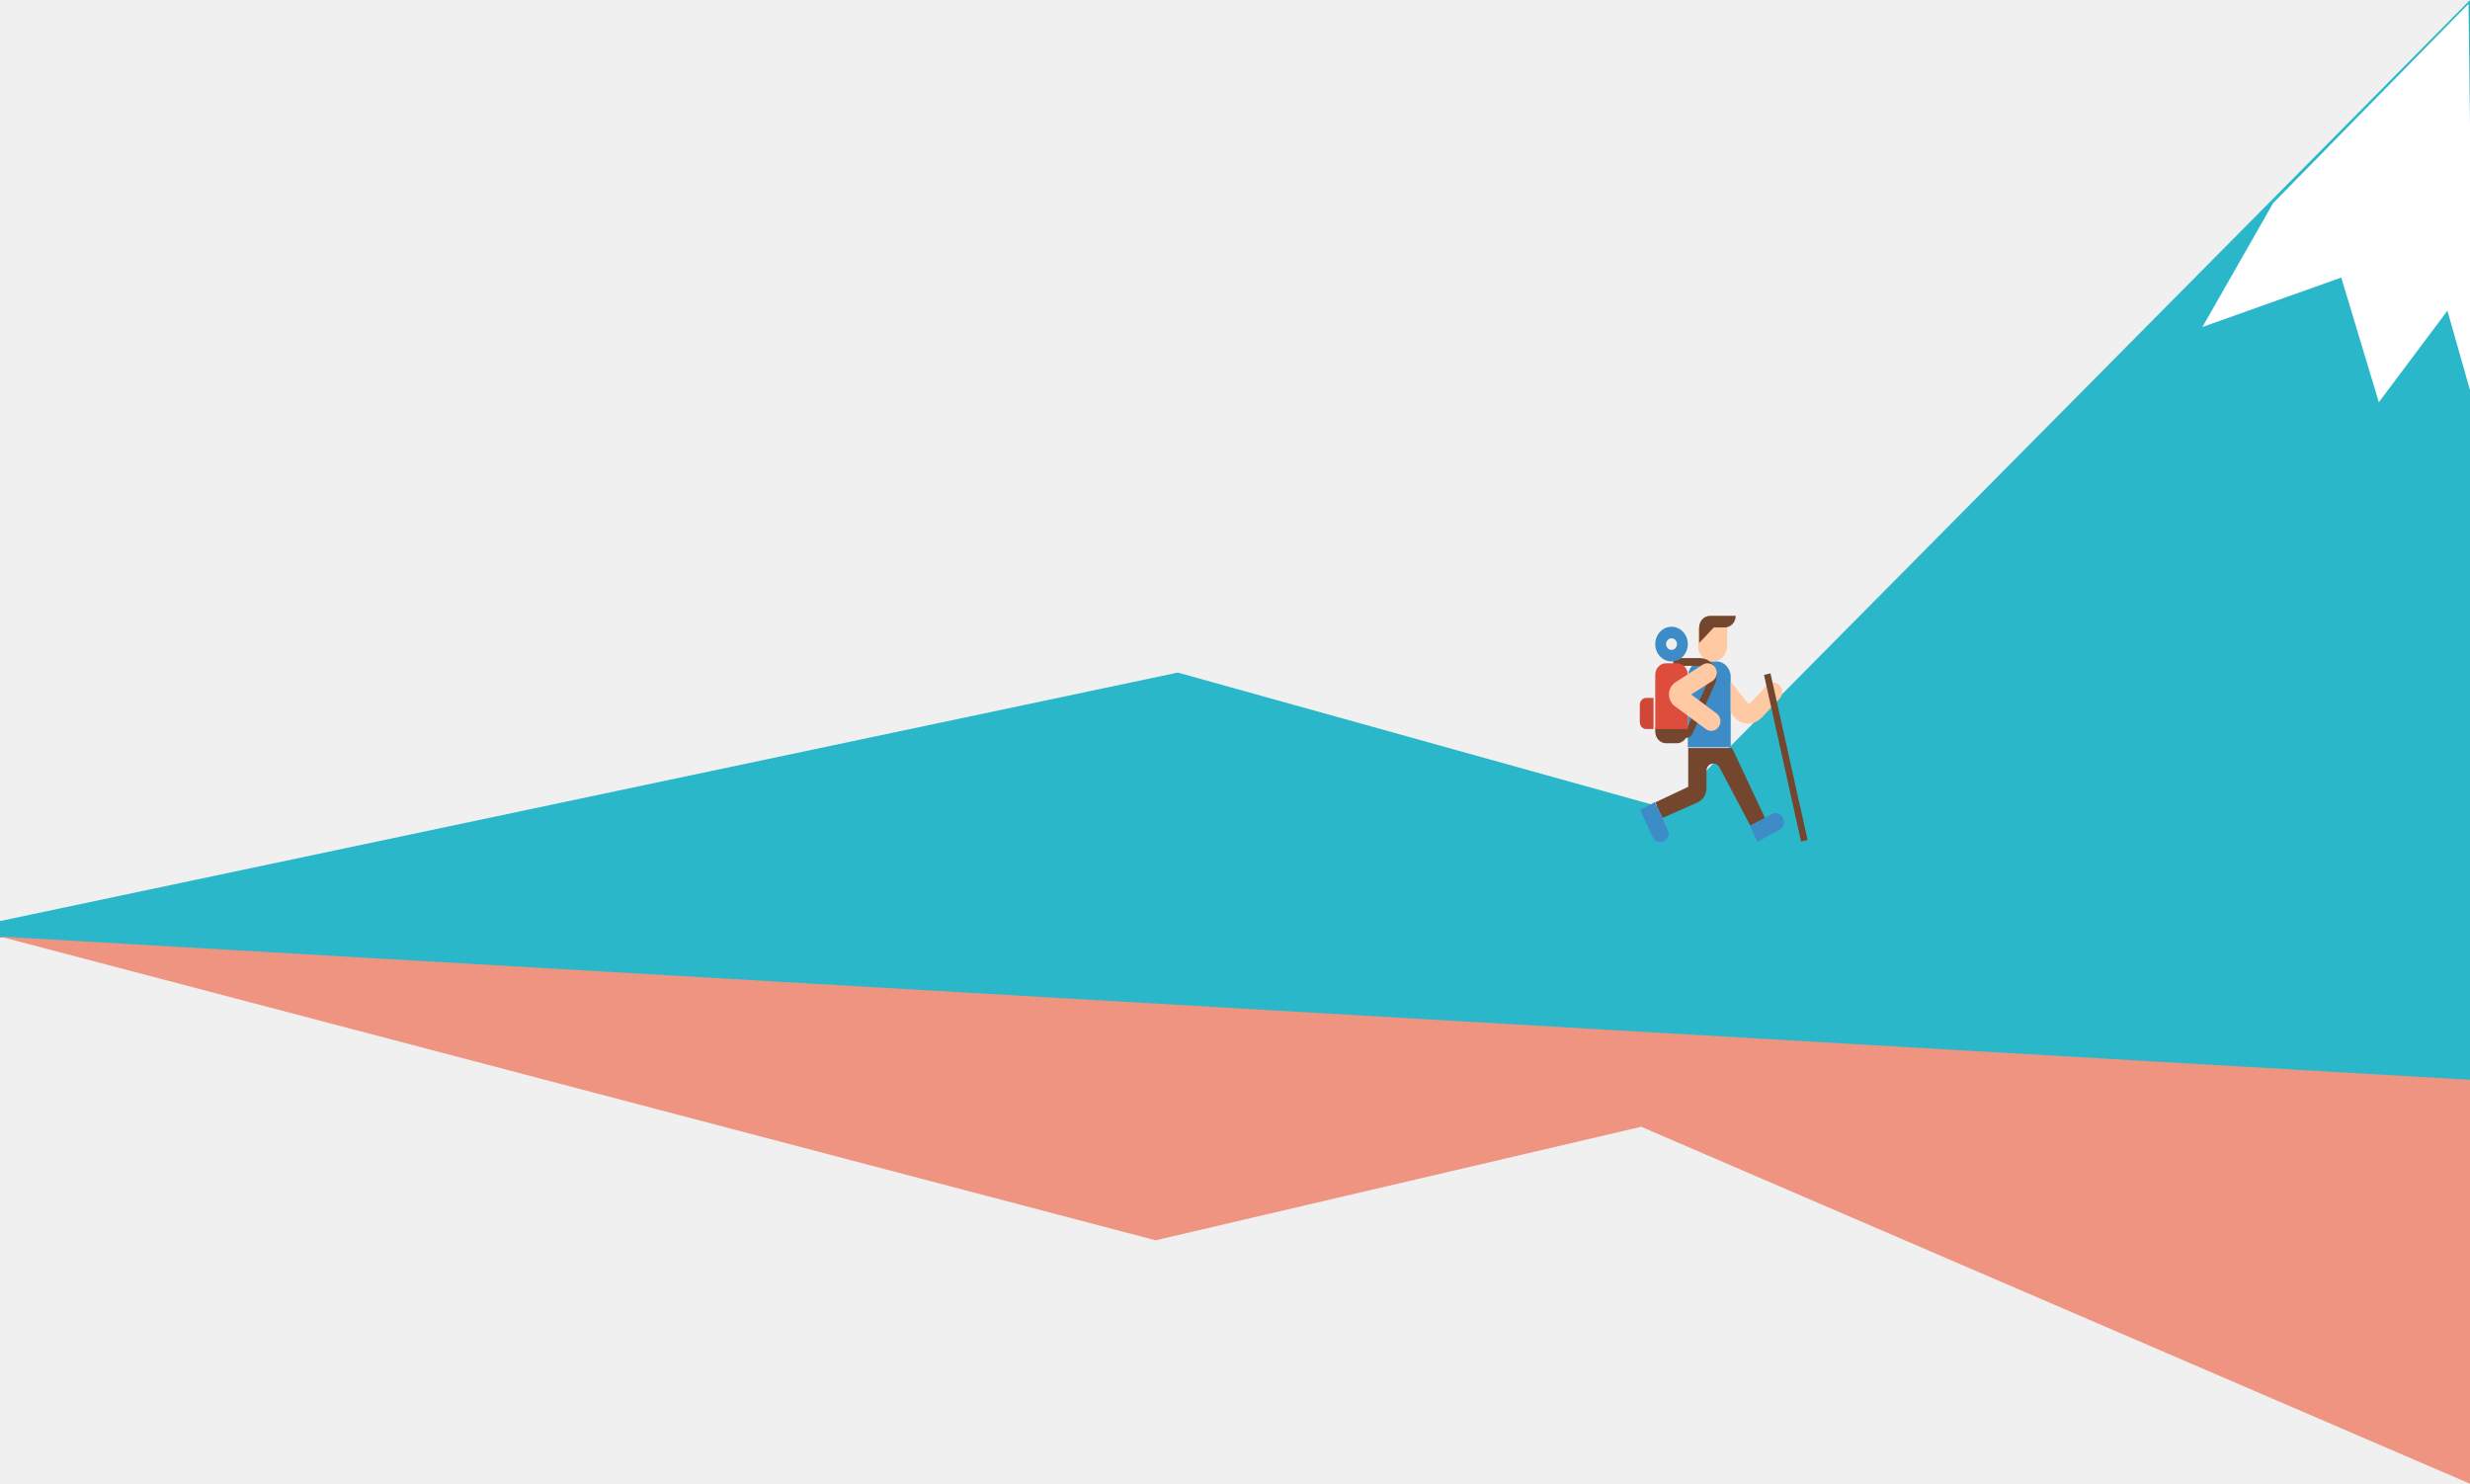
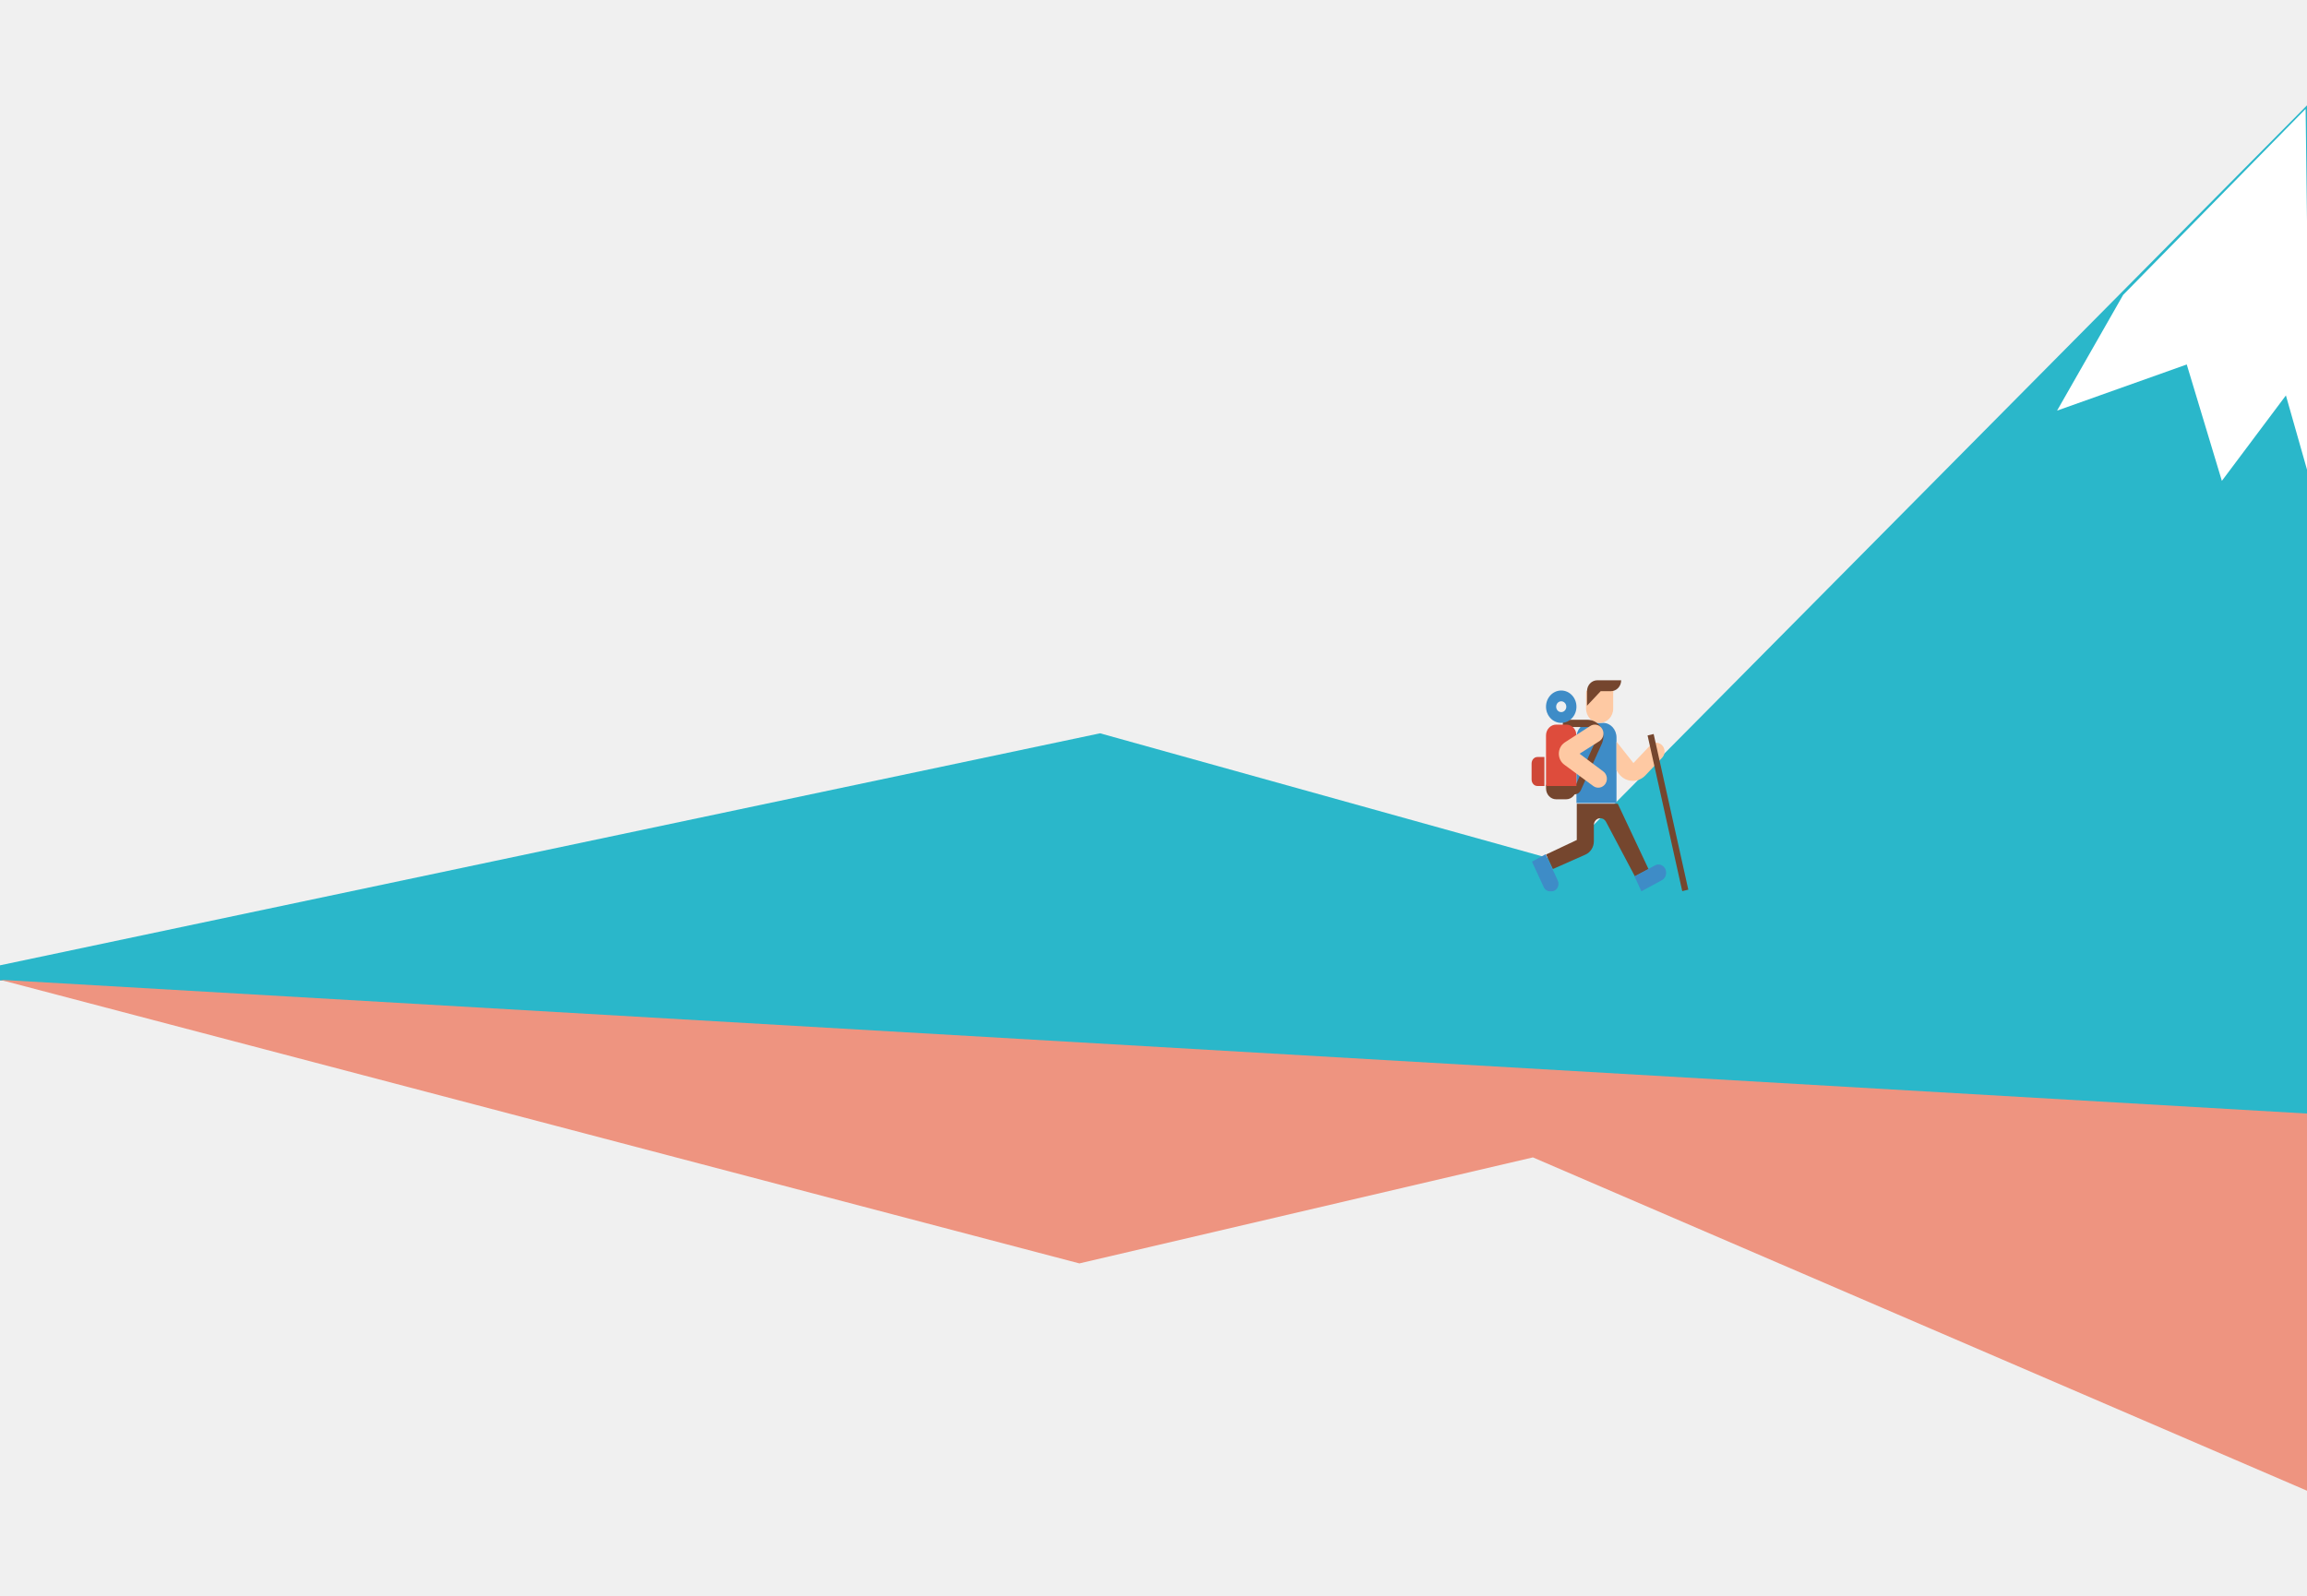
- <svg xmlns="http://www.w3.org/2000/svg" width="1440px" height="865px" viewBox="0 0 1440 865" version="1.1">
+ <svg xmlns="http://www.w3.org/2000/svg" width="1250px" height="865px" viewBox="0 0 1440 865" version="1.1">
  <g id="Page-1" stroke="none" stroke-width="1" fill="none" fill-rule="evenodd">
    <g id="Desktop-HD" transform="translate(0, -140)">
      <g id="feature-section" transform="translate(0, 138)">
        <g id="hero-section">
          <g id="bg-hero">
            <g id="Group-7">
              <g id="Group-6">
                <polygon id="Polygon" fill="#2AB7CA" points="972.544 473.689 1442 -3.53050922e-14 1442 124.126 1442 636 0 548.47 0 538.963 686.647 394.101" />
                <polygon id="Polygon" fill="#FFFFFF" points="1439.137 4.261 1442 236.503 1426.833 183.145 1386.861 236.503 1364.94 163.827 1284 192.632 1325.239 120.382" />
              </g>
            </g>
            <g id="trekking" transform="translate(956, 361)">
              <path d="M3.6,47.903 L8,47.903 L8,66 L3.6,66 C1.612,66 0,64.177 0,61.928 L0,51.975 C-0,49.727 1.612,47.903 3.6,47.903 Z" id="Path" fill="#CF4737" />
              <path d="M44.667,26.613 L36.333,26.613 C31.731,26.613 28,30.686 28,35.71 L28,76.645 L53,76.645 L53,35.71 C53,30.686 49.269,26.613 44.667,26.613 Z" id="Path" fill="#3E8CC7" />
              <path d="M50.935,4.258 L34.267,6.493 C34.089,7.224 34,7.976 34,8.729 L34,17.671 C34,22.609 37.791,26.613 42.468,26.613 C47.144,26.613 50.935,22.609 50.935,17.671 L50.935,8.729 C51.022,7.24 51.022,5.747 50.935,4.258 Z" id="Path" fill="#FEC9A3" />
              <g id="Group" transform="translate(9, 0)" fill="#75462E">
                <path d="M25.603,6.799 L25.603,15.864 L34.13,6.799 L40.526,6.799 C44.058,6.799 46.921,3.755 46.921,3.55271368e-15 L31.999,3.55271368e-15 C28.466,2.6370907e-15 25.603,3.044 25.603,6.799" id="Path" />
                <path d="M44.789,77.054 L19.208,77.054 L19.208,99.717 L0.022,108.782 L4.286,117.848 L24.618,108.841 C27.797,107.434 29.867,104.132 29.867,100.472 L29.867,90.41 C29.867,88.041 31.672,86.12 33.902,86.12 C35.36,86.12 36.705,86.956 37.42,88.307 L55.448,122.38 L63.975,117.848 L44.789,77.054 Z" id="Path" />
              </g>
              <g id="Group" transform="translate(0, 108.5806)" fill="#3E8CC7">
                <path d="M7.582,20.603 L0.223,4.651 L8.762,0.023 L16.347,16.465 C16.947,17.768 16.947,19.3 16.347,20.603 C15.624,22.172 14.144,23.162 12.528,23.162 L11.401,23.162 C9.783,23.162 8.303,22.172 7.582,20.603 Z" id="Path" />
                <path d="M81.346,16.22 L68.537,23.162 L64.268,13.906 L77.077,6.964 C79.436,5.687 82.303,6.722 83.481,9.278 C84.66,11.835 83.703,14.943 81.346,16.22 Z" id="Path" />
              </g>
              <path d="M81.956,41.179 C80.224,38.746 76.947,38.252 74.639,40.077 C74.44,40.233 74.255,40.404 74.079,40.589 L63.559,51.678 L53,38.323 L53,56.13 L53.923,57.588 C57.331,62.972 64.235,64.428 69.345,60.835 C69.955,60.406 70.524,59.916 71.041,59.369 L81.471,48.375 C83.308,46.436 83.515,43.371 81.956,41.179 Z" id="Path" fill="#FEC9A3" />
              <g id="Group" transform="translate(9, 24.48387)" fill="#75462E">
                <path d="M26.125,0.187 L10.504,0.187 L10.504,4.699 L26.125,4.699 C29.156,4.701 31.612,7.348 31.609,10.61 C31.609,11.502 31.421,12.382 31.06,13.183 L17.884,42.378 L12.601,43.055 L12.601,47.567 L18.576,46.64 C19.953,46.426 21.139,45.491 21.748,44.144 L34.823,15.157 C37.159,9.981 35.152,3.747 30.343,1.234 C29.029,0.545 27.586,0.189 26.125,0.187 Z" id="Path" />
                <path d="M0.022,43.054 C0.022,46.793 2.838,49.823 6.311,49.823 L12.6,49.823 C16.074,49.823 18.89,46.793 18.89,43.054 L18.89,40.798 L0.022,40.798 C0.022,40.798 0.022,43.054 0.022,43.054 Z" id="Path" />
              </g>
              <path d="M27.641,32.186 C26.746,29.483 24.352,27.675 21.667,27.677 L15.333,27.677 C11.835,27.677 9,30.705 9,34.44 L9,66 L28,66 L28,34.44 L27.641,32.186 Z" id="Path" fill="#DE4C3C" />
              <polygon id="Rectangle" fill="#75462E" transform="translate(85.10858, 82.59138) rotate(166.9088) translate(-85.10858, -82.59138) " points="83.632 32.833 87.529 32.797 86.585 132.35 82.688 132.386" />
              <path d="M18.5,6.387 C13.254,6.387 9,10.915 9,16.5 C9,22.085 13.254,26.613 18.5,26.613 C23.746,26.613 28,22.085 28,16.5 C28,10.915 23.746,6.387 18.5,6.387 Z M18.5,19.871 C16.752,19.871 15.333,18.361 15.333,16.5 C15.333,14.639 16.752,13.129 18.5,13.129 C20.248,13.129 21.667,14.639 21.667,16.5 C21.667,18.361 20.248,19.871 18.5,19.871 Z" id="Shape" fill="#3E8CC7" fill-rule="nonzero" />
              <path d="M42.448,37.926 L29.94,45.852 L44.605,56.816 C47.081,58.537 47.745,62.016 46.089,64.59 C46.037,64.67 45.983,64.749 45.927,64.827 C44.21,67.201 41.012,67.77 38.633,66.127 L20.58,52.824 C18.341,51.268 16.998,48.652 17,45.852 C17,43.053 18.346,40.437 20.589,38.883 L36.485,28.615 C38.864,26.972 42.062,27.541 43.779,29.915 C45.558,32.396 45.067,35.906 42.679,37.758 C42.603,37.816 42.526,37.872 42.448,37.926 Z" id="Path" fill="#FEC9A3" />
            </g>
            <g id="bg-features-2" transform="translate(0, 548)" fill="#EE9480">
              <polygon id="bg-features" points="1440 83.517 1440 319 956.817 110.891 673.726 177.081 0 0" />
            </g>
          </g>
        </g>
      </g>
    </g>
  </g>
</svg>
